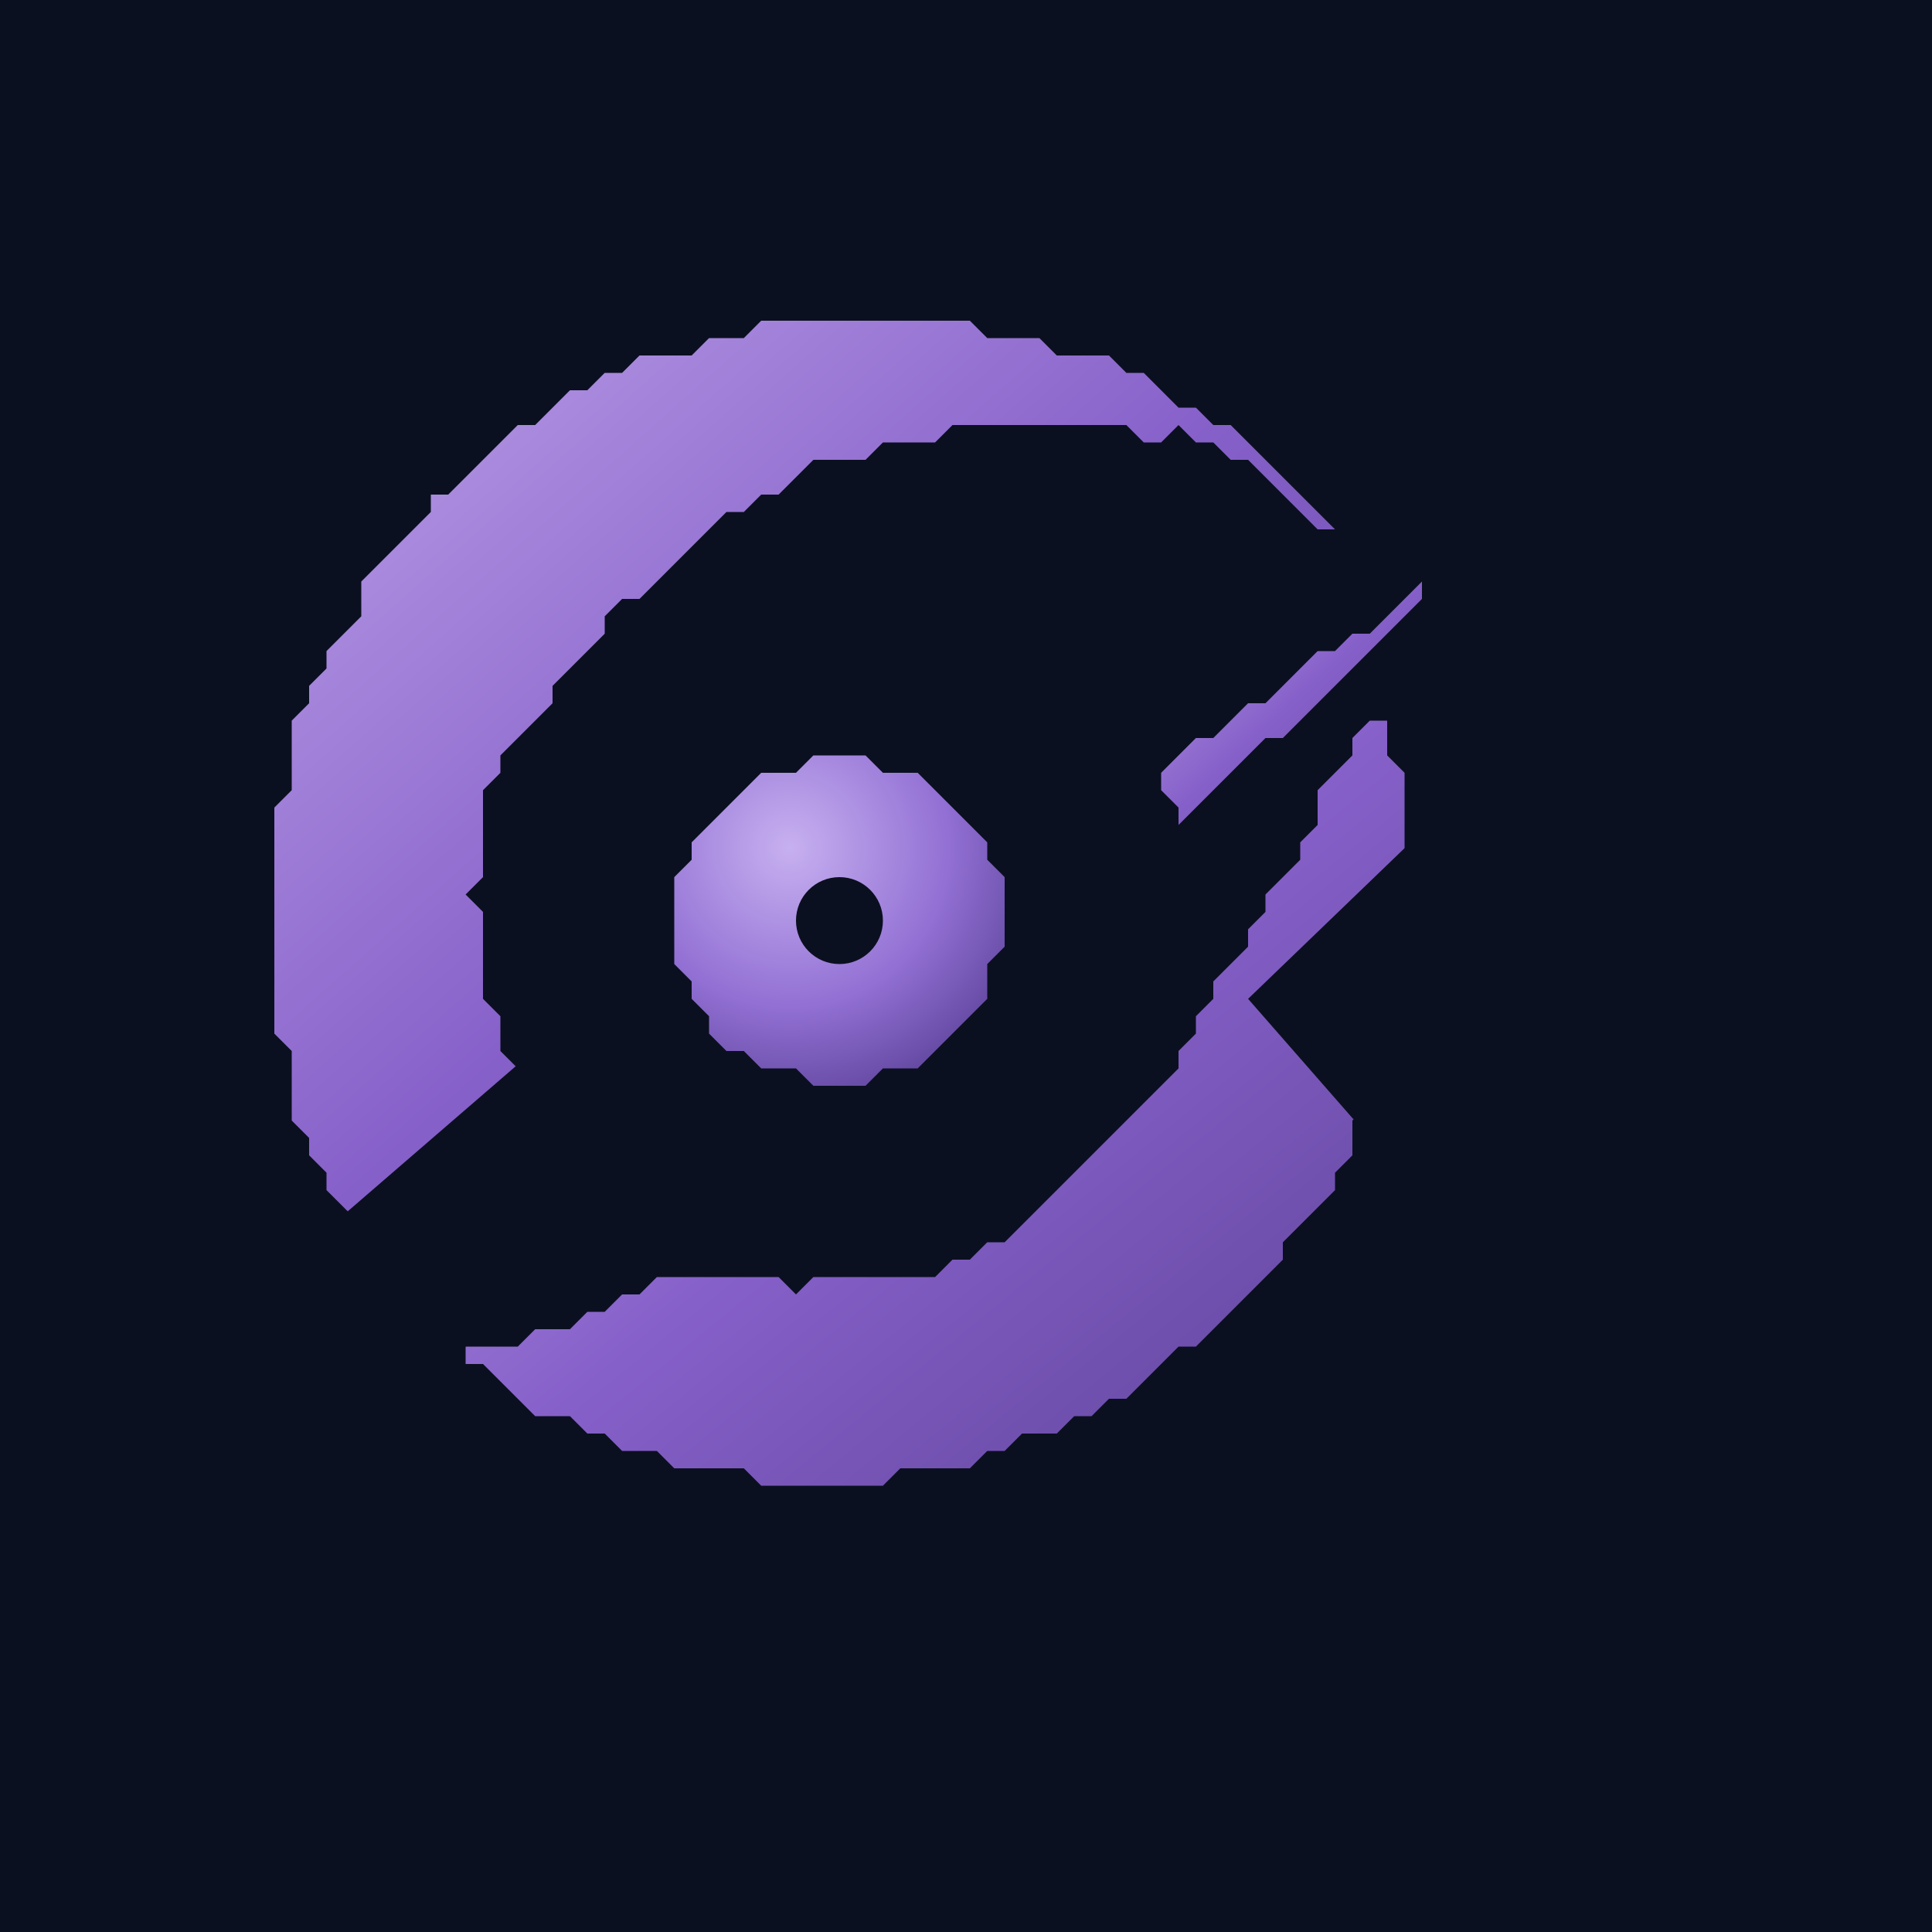
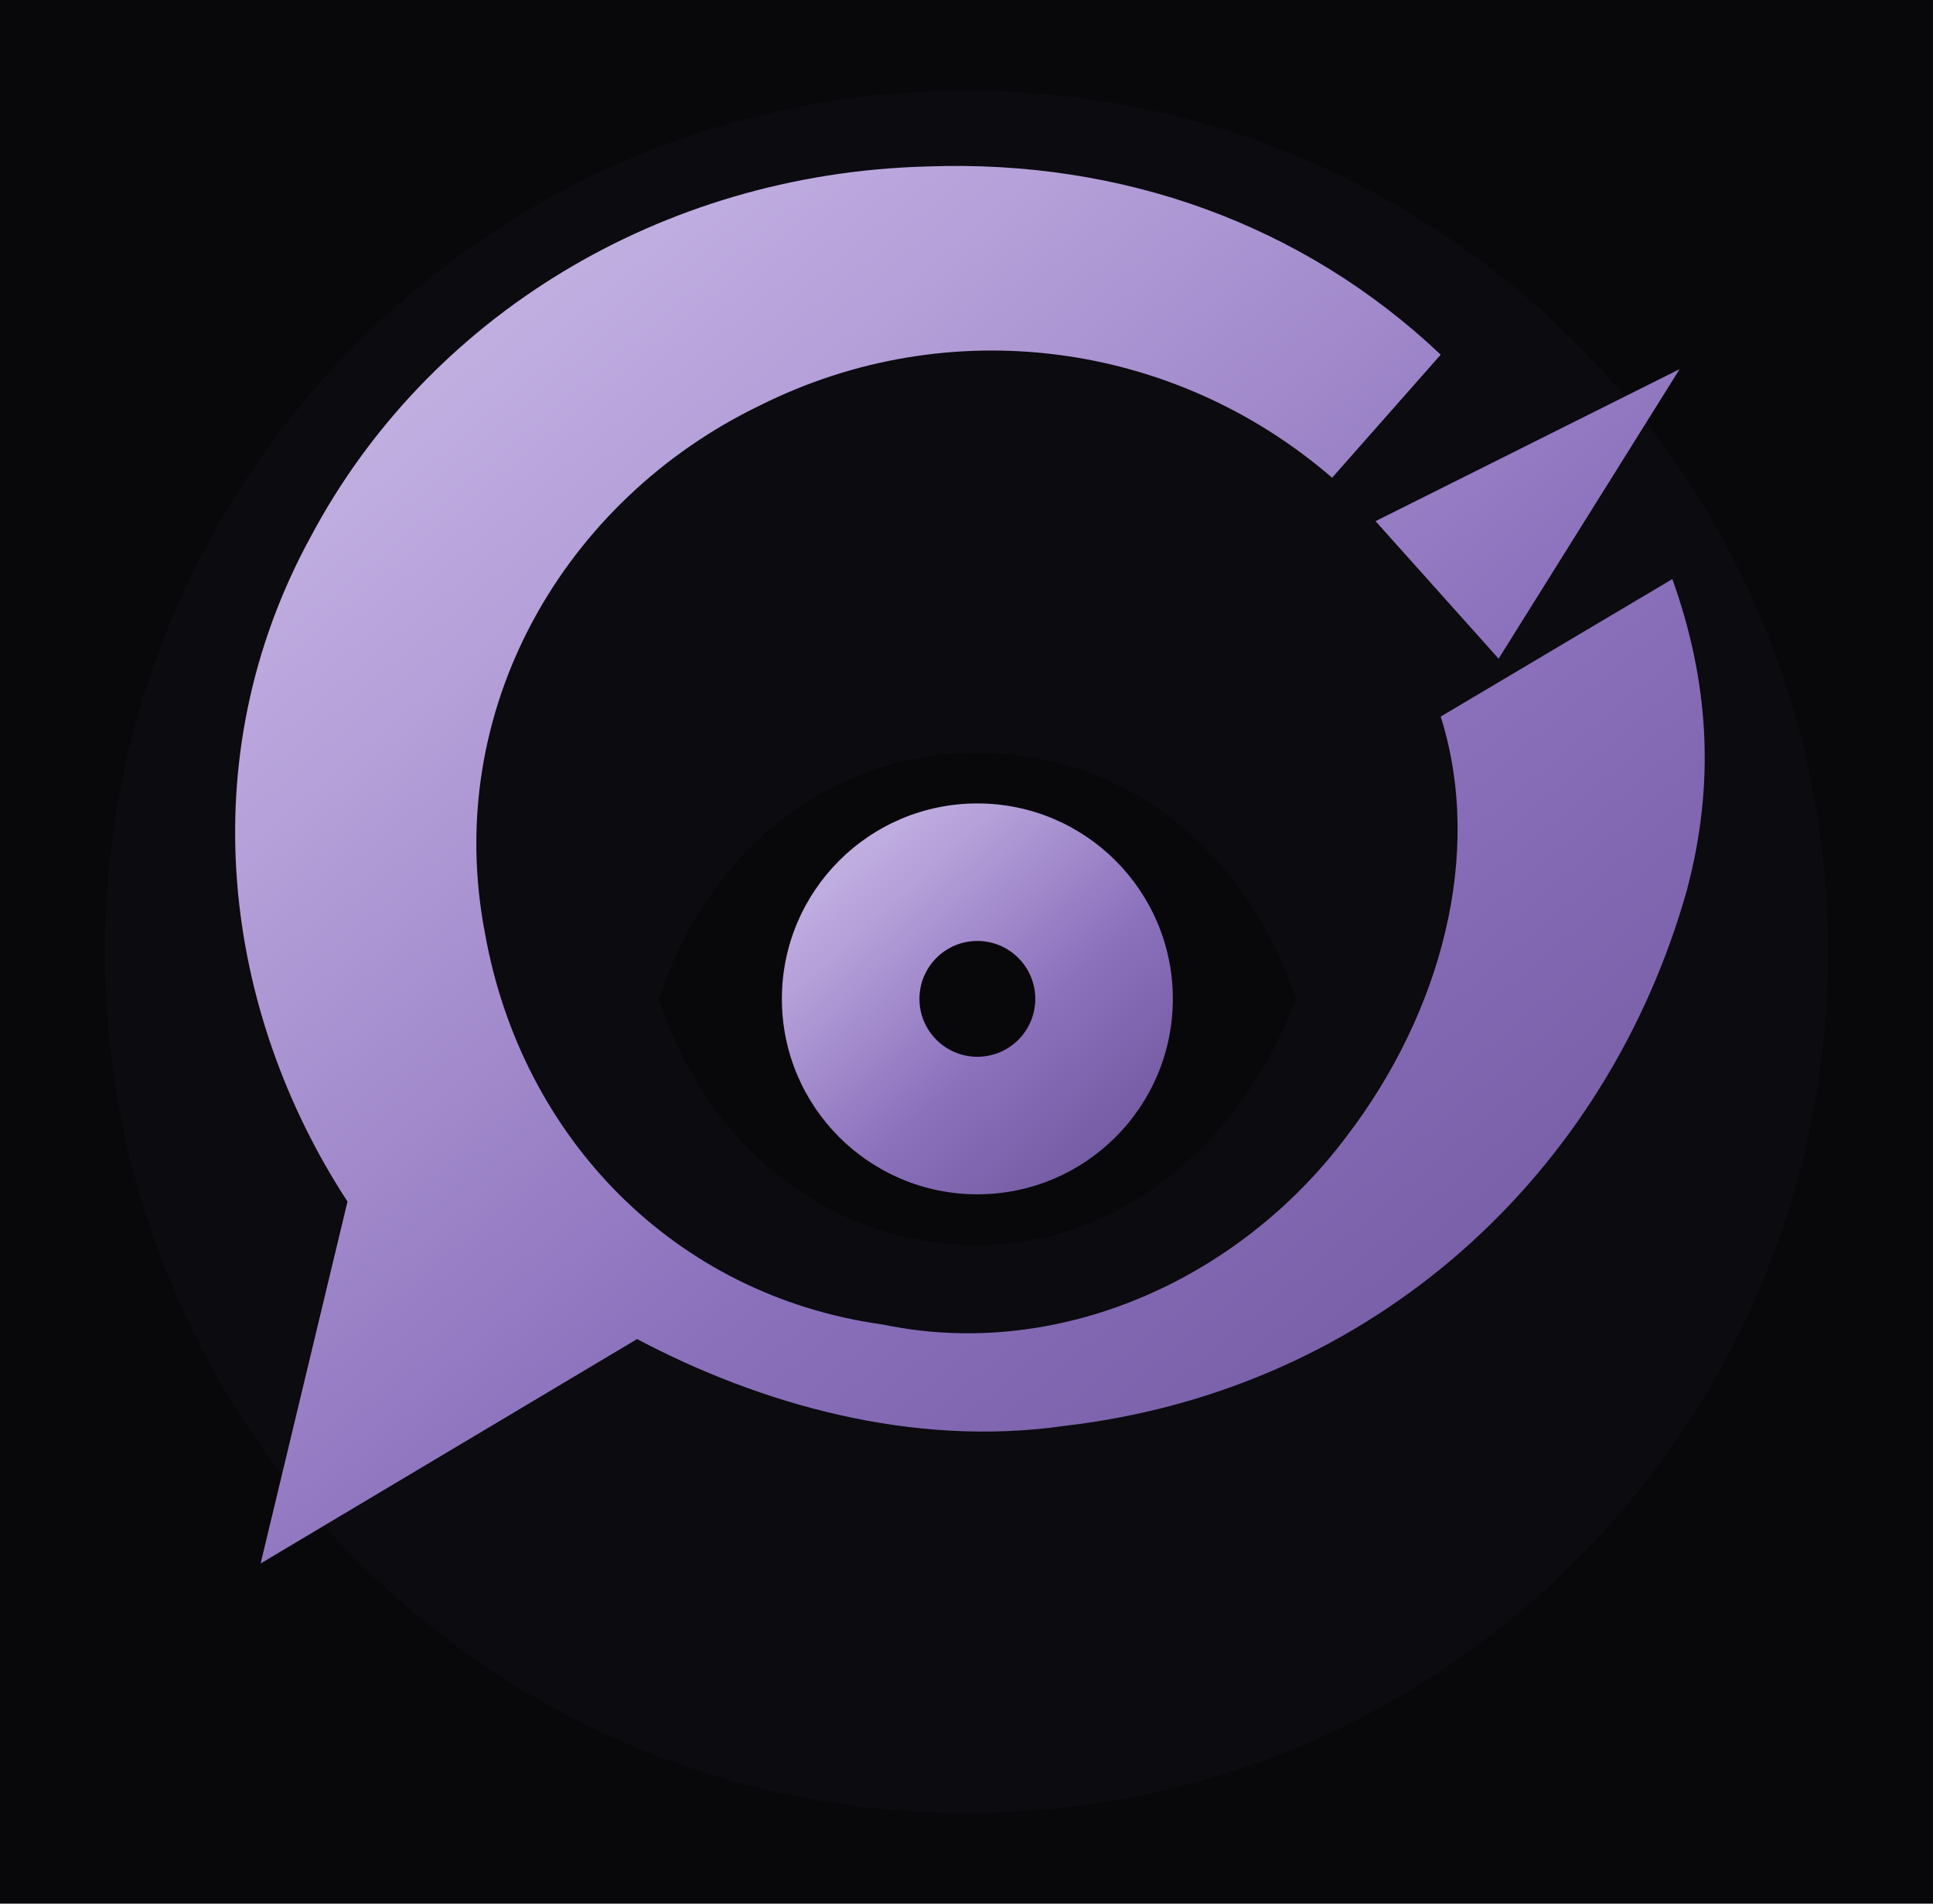
- <svg xmlns="http://www.w3.org/2000/svg" viewBox="0 0 100 100" role="img" aria-labelledby="title">
+ <svg xmlns="http://www.w3.org/2000/svg" viewBox="0 0 267 263" role="img" aria-labelledby="title">
  <defs>
-     <linearGradient id="v" x1="0" y1="0" x2="1" y2="1">
-       <stop stop-color="#bba0e8" />
-       <stop offset=".5" stop-color="#8660c9" />
-       <stop offset="1" stop-color="#5d4398" />
+     <linearGradient id="metalViolet" x1="0" y1="0" x2="0.9" y2="1">
+       <stop offset="0" stop-color="#d0c0eb" />
+       <stop offset=".28" stop-color="#b5a0d9" />
+       <stop offset=".62" stop-color="#8b70bc" />
+       <stop offset="1" stop-color="#6d559b" />
    </linearGradient>
-     <radialGradient id="p" cx="35%" cy="28%" r="80%">
-       <stop stop-color="#c7b0f0" />
-       <stop offset=".6" stop-color="#9270d4" />
-       <stop offset="1" stop-color="#60469e" />
-     </radialGradient>
  </defs>
-   <rect width="100" height="100" fill="#0b1020" />
-   <g transform="translate(7 13) scale(.9)">
-     <path fill="url(#v)" d="M69 16 63 10 62 10 61 9 60 9 58 7 57 7 56 6 53 6 52 5 49 5 48 4 36 4 35 5 33 5 32 6 29 6 28 7 27 7 26 8 25 8 23 10 22 10 18 14 17 14 17 15 13 19 13 21 11 23 11 24 10 25 10 26 9 27 9 31 8 32 8 45 9 46 9 50 10 51 10 52 11 53 11 54 13 56 13 57 14 58 22 50 22 47 21 46 21 44 20 43 20 38 19 37 20 36 20 31 21 30 21 29 24 26 24 25 27 22 27 21 28 20 29 20 34 15 35 15 36 14 37 14 39 12 42 12 43 11 46 11 47 10 57 10 58 11 59 11 60 10 61 11 62 11 63 12 64 12 68 16Z" />
-     <path fill="url(#v)" d="M72 27 71 27 70 28 70 29 68 31 68 33 67 34 67 35 65 37 65 38 64 39 64 40 62 42 62 43 61 44 61 45 60 46 60 47 50 57 49 57 48 58 47 58 46 59 39 59 38 60 37 59 30 59 29 60 28 60 27 61 26 61 25 62 23 62 22 63 19 63 19 64 20 64 23 67 25 67 26 68 27 68 28 69 30 69 31 70 35 70 36 71 43 71 44 70 48 70 49 69 50 69 51 68 53 68 54 67 55 67 56 66 57 66 60 63 61 63 66 58 66 57 69 54 69 53 70 52 70 50 71 49 71 47 72 46 72 43 73 42 73 30 72 29Z" />
-     <path fill="url(#v)" d="M74 19 71 22 70 22 69 23 68 23 65 26 64 26 62 28 61 28 59 30 59 31 60 32 60 33 65 28 66 28 74 20Z" />
-     <path fill="#0b1020" d="M9 58 31 39 37 45 17 65Z M64 43 91 17 94 24 71 51Z" />
-     <path fill="url(#p)" d="M39 29 38 30 36 30 32 34 32 35 31 36 31 41 32 42 32 43 33 44 33 45 34 46 35 46 36 47 38 47 39 48 42 48 43 47 45 47 49 43 49 41 50 40 50 36 49 35 49 34 45 30 43 30 42 29Z" />
-     <circle cx="40.5" cy="38.5" r="2.5" fill="#0b1020" />
-     <path fill="#0b1020" d="M29 53 28 52 27 52 24 55 23 55 20 58 19 58 16 61 15 61 13 63 12 63 12 64 13 63 14 63 15 62 16 62 17 61 18 61 20 59 21 59 22 58 23 58 25 56 26 56 27 55 28 55 29 54Z" />
-   </g>
+   <rect width="267" height="263" rx="0" fill="#08080b" />
+   <circle cx="133.5" cy="131.5" r="119" fill="#0b0b10" />
+   <path fill="url(#metalViolet)" fill-rule="evenodd" d="M199 49     C180 31 155 22 128 23     C91 24 59 44 43 74     C26 105 31 140 48 166     L36 216     L88 185     C105 194 126 200 147 197     C190 192 222 162 233 123     C237 108 236 94 231 80     L199 99     C205 118 199 140 186 157     C171 177 146 188 122 183     C93 179 72 157 67 129     C61 98 78 69 105 56     C131 43 162 47 184 66     Z     M190 72 L232 51 L207 91 Z" />
+   <path fill="#08080b" d="M91 138     C98 117 115 104 135 104     C155 104 172 117 179 138     C171 159 154 172 135 172     C115 172 98 159 91 138 Z" />
+   <circle cx="135" cy="138" r="27" fill="url(#metalViolet)" />
+   <circle cx="135" cy="138" r="8" fill="#08080b" />
</svg>
